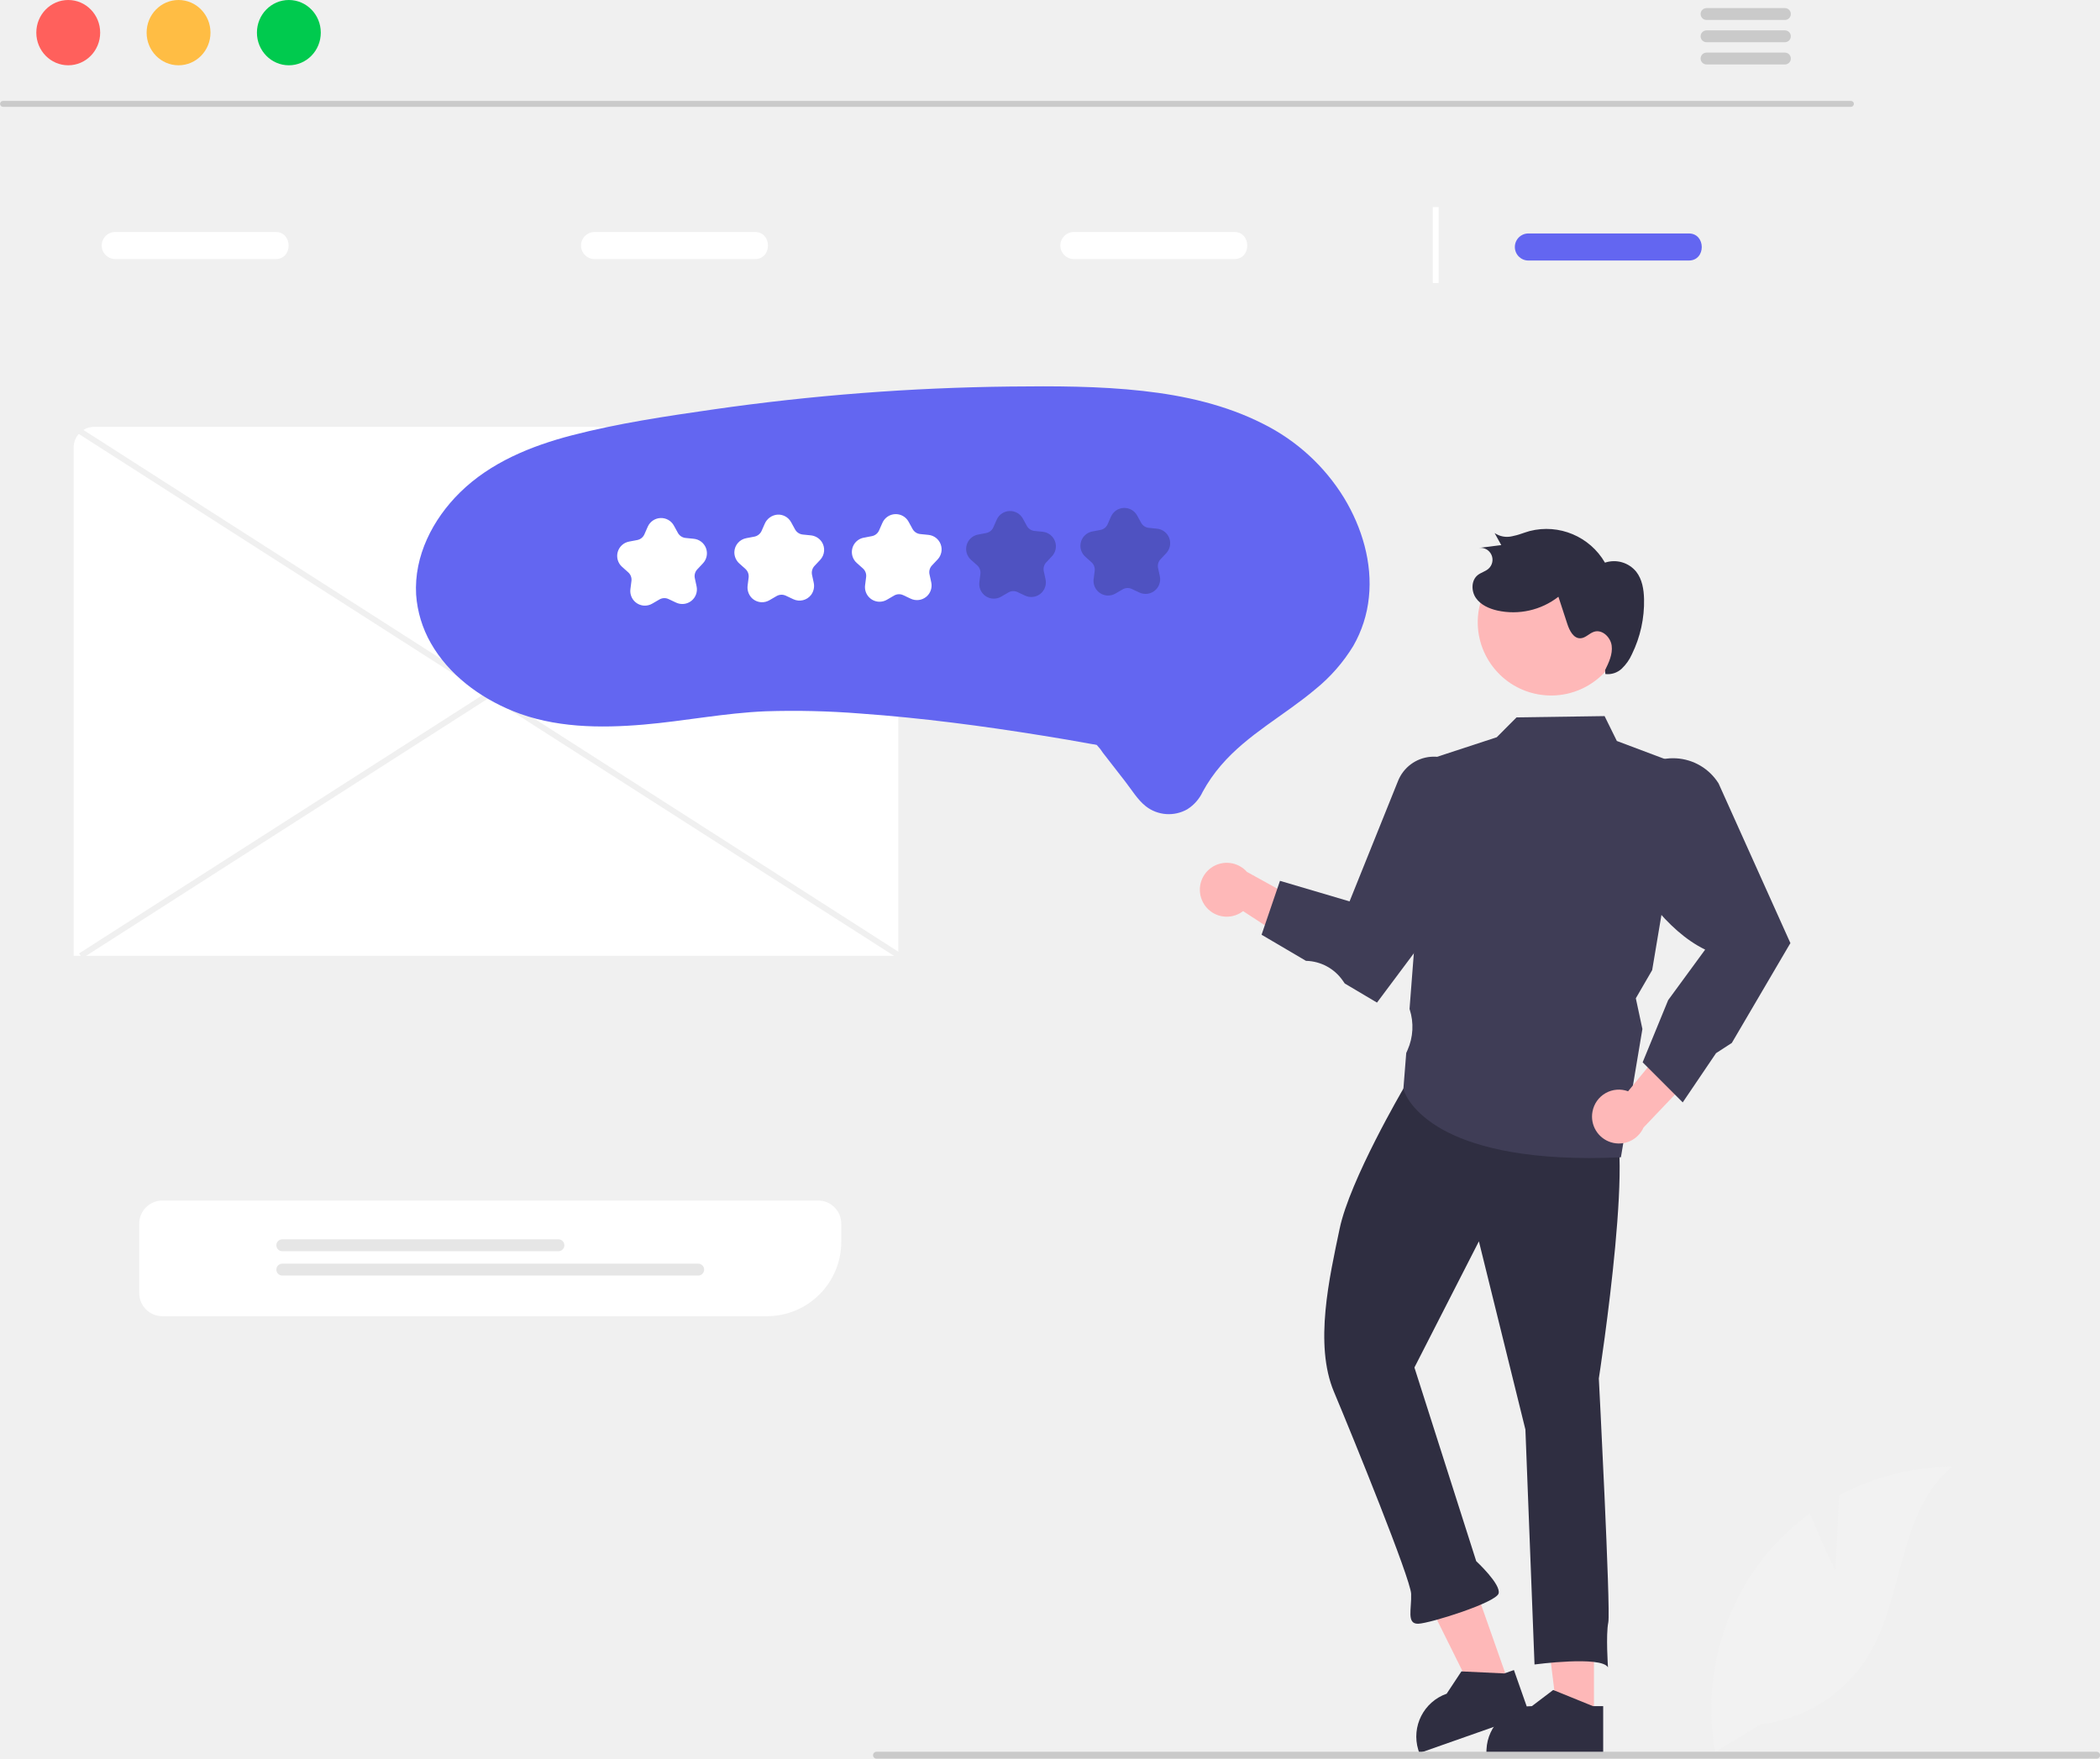
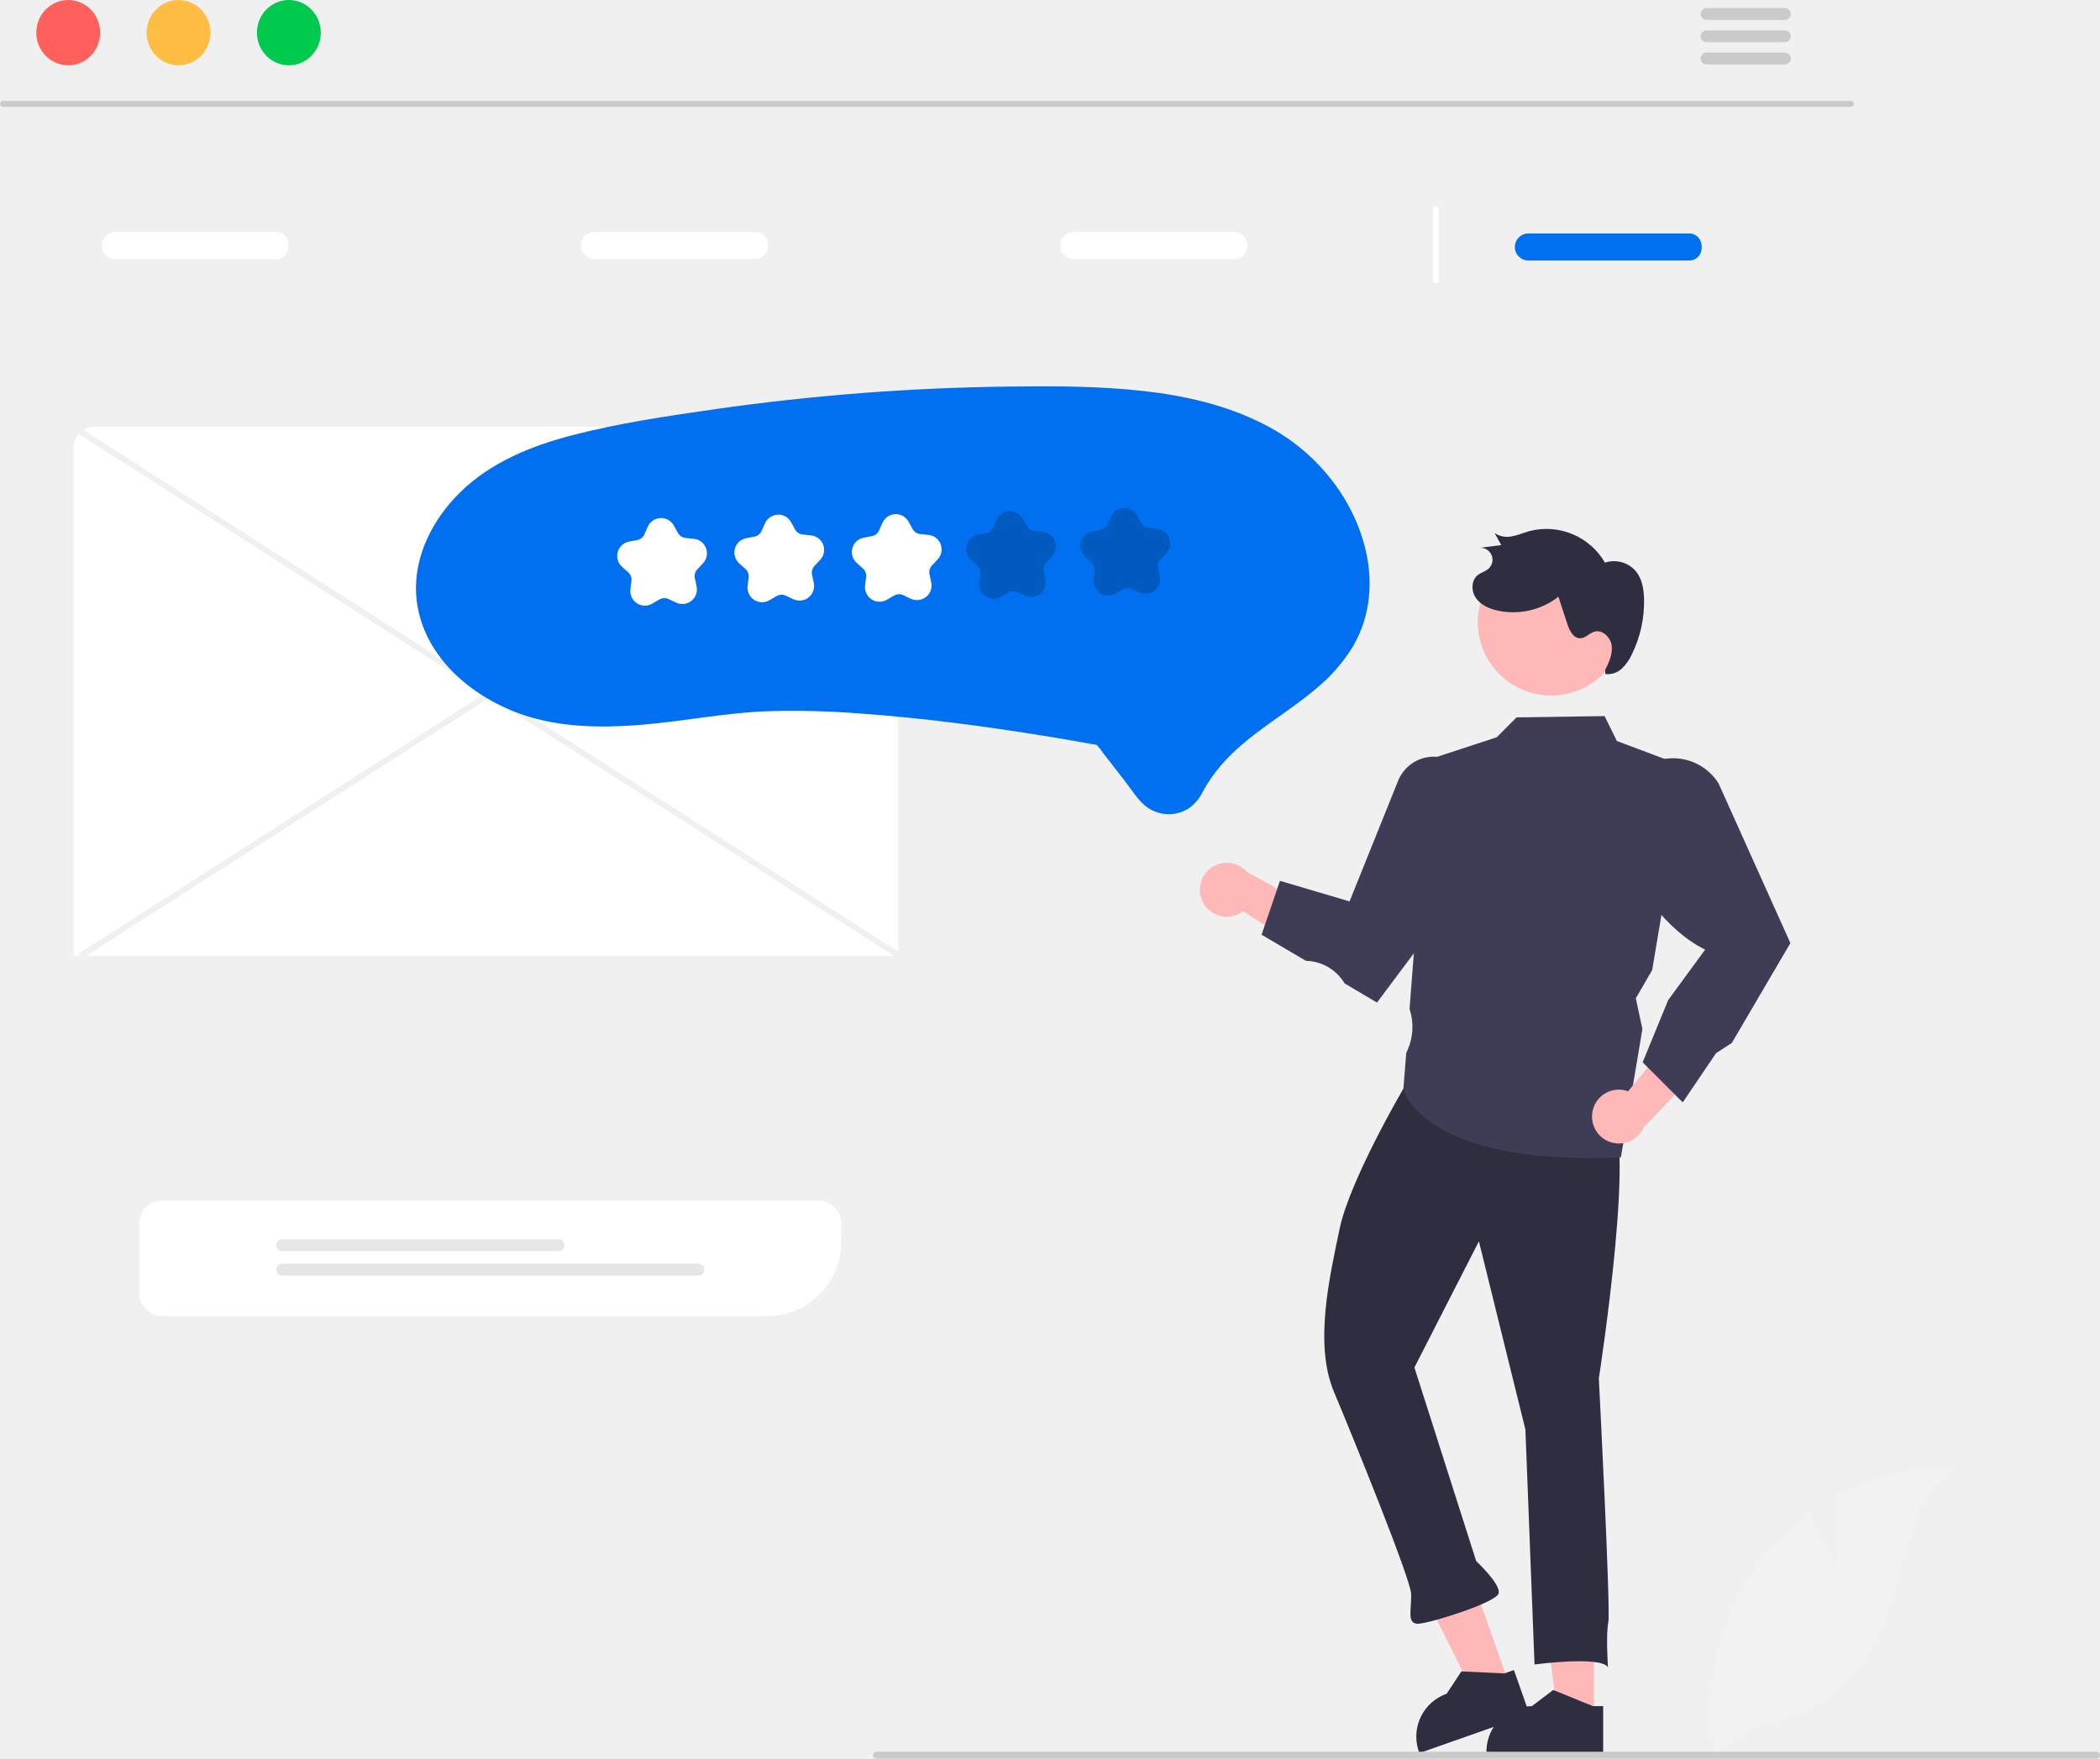
<svg xmlns="http://www.w3.org/2000/svg" data-name="Layer 1" width="718.509" height="601.718" viewBox="0 0 718.509 601.718">
  <path d="M895.346,200.623H263.022a1.016,1.016,0,0,1,0-2.031H895.346a1.016,1.016,0,0,1,0,2.031Z" transform="translate(-262.029 -164.07)" fill="#cacaca" />
  <ellipse cx="23.348" cy="11.169" rx="10.925" ry="11.169" fill="#FF605C" />
  <ellipse cx="61.09" cy="11.169" rx="10.925" ry="11.169" fill="#FFBD44" />
  <ellipse cx="98.832" cy="11.169" rx="10.925" ry="11.169" fill="#00CA4E" />
  <path d="M872.729,166.838h-26.81a2.03,2.03,0,0,0,0,4.06h26.81a2.03,2.03,0,0,0,0-4.06Z" transform="translate(-262.029 -164.07)" fill="#cacaca" />
  <path d="M872.729,174.458h-26.81a2.03,2.03,0,0,0,0,4.06h26.81a2.03,2.03,0,0,0,0-4.06Z" transform="translate(-262.029 -164.07)" fill="#cacaca" />
  <path d="M872.729,182.068h-26.81a2.03,2.03,0,0,0,0,4.06h26.81a2.03,2.03,0,0,0,0-4.06Z" transform="translate(-262.029 -164.07)" fill="#cacaca" />
  <path d="M862.717,234.906H286.777a12.048,12.048,0,0,0-12.03,12.03v1.94a12.048,12.048,0,0,0,12.03,12.03H862.717a12.048,12.048,0,0,0,12.03-12.03v-1.94A12.048,12.048,0,0,0,862.717,234.906Z" transform="translate(-262.029 -164.07)" fill="#f0f0f0" />
  <path d="M356.282,252.706H301.459a4.629,4.629,0,0,1,0-9.259h54.823C362.253,243.364,362.312,252.79,356.282,252.706Z" transform="translate(-262.029 -164.07)" fill="#fff" />
  <path d="M520.282,252.706H465.459a4.629,4.629,0,0,1,0-9.259h54.823C526.253,243.364,526.312,252.79,520.282,252.706Z" transform="translate(-262.029 -164.07)" fill="#fff" />
  <path d="M684.282,252.706H629.459a4.629,4.629,0,0,1,0-9.259h54.823C690.253,243.364,690.312,252.79,684.282,252.706Z" transform="translate(-262.029 -164.07)" fill="#fff" />
-   <path d="M839.782,253.206H784.959a4.629,4.629,0,0,1,0-9.259h54.823C845.753,243.864,845.812,253.29,839.782,253.206Z" transform="translate(-262.029 -164.07)" fill="#6366F1" />
+   <path d="M839.782,253.206H784.959a4.629,4.629,0,0,1,0-9.259h54.823C845.753,243.864,845.812,253.29,839.782,253.206Z" transform="translate(-262.029 -164.07)" fill="#0070F0" />
  <rect x="490.218" y="70.836" width="2" height="26" fill="#fff" />
  <path d="M547.292,619.718H312.239a7.909,7.909,0,0,1-7.9-7.9V577.393a7.909,7.909,0,0,1,7.9-7.9H547.292a7.909,7.909,0,0,1,7.9,7.9V611.819A7.909,7.909,0,0,1,547.292,619.718Z" transform="translate(-262.029 -164.07)" fill="#f0f0f0" />
  <path d="M524.454,614.39H317.569a7.909,7.909,0,0,1-7.9-7.9v-23.764a7.909,7.909,0,0,1,7.9-7.9h224.395a7.909,7.909,0,0,1,7.9,7.9v6.254A25.438,25.438,0,0,1,524.454,614.39Z" transform="translate(-262.029 -164.07)" fill="#fff" />
  <path d="M453.09,592.157H358.617a2.037,2.037,0,1,1,0-4.075h94.473a2.037,2.037,0,0,1,0,4.075Z" transform="translate(-262.029 -164.07)" fill="#e6e6e6" />
  <path d="M500.915,600.49H358.617a2.037,2.037,0,1,1,0-4.075H500.915a2.037,2.037,0,0,1,0,4.075Z" transform="translate(-262.029 -164.07)" fill="#e6e6e6" />
  <path d="M562.307,530.106H294.297a8.076,8.076,0,0,1-8.066-8.066V317.172a8.075,8.075,0,0,1,8.066-8.066H562.307a8.075,8.075,0,0,1,8.066,8.066V522.04A8.076,8.076,0,0,1,562.307,530.106Z" transform="translate(-262.029 -164.07)" fill="#fff" />
  <path d="M562.307,531.106H294.297a9.077,9.077,0,0,1-9.066-9.066V317.172a9.077,9.077,0,0,1,9.066-9.066H562.307a9.077,9.077,0,0,1,9.066,9.066V522.04A9.077,9.077,0,0,1,562.307,531.106Zm-268.01-221a7.074,7.074,0,0,0-7.066,7.066V522.04a7.074,7.074,0,0,0,7.066,7.066H562.307a7.074,7.074,0,0,0,7.066-7.066V317.172a7.074,7.074,0,0,0-7.066-7.066Z" transform="translate(-262.029 -164.07)" fill="#f0f0f0" />
  <path d="M286.85,491.106V522.04a7.458,7.458,0,0,0,7.447,7.447H562.307a7.458,7.458,0,0,0,7.447-7.447V491.106Z" transform="translate(-262.029 -164.07)" fill="#f0f0f0" />
  <rect x="428.295" y="234.4" width="2" height="333.56" transform="translate(-402.0729 382.3417) rotate(-57.37135)" fill="#f0f0f0" />
  <rect x="263.309" y="400.18" width="333.56" height="2" transform="translate(-410.4665 131.1432) rotate(-32.62865)" fill="#f0f0f0" />
  <polygon points="545.364 587.788 532.974 587.787 527.079 539.998 545.366 539.999 545.364 587.788" fill="#FEB8B8" />
  <path d="M807.063,747.809l-13.22-5.37-.39-.16-7.3,5.53a15.542,15.542,0,0,0-15.53,14.87c-.02.22-.02.45-.02.68v.51h39.95v-16.06Z" transform="translate(-262.029 -164.07)" fill="#2f2e41" />
  <polygon points="516.348 576.258 504.66 580.37 483.238 537.245 500.488 531.177 516.348 576.258" fill="#FEB8B8" />
  <path d="M776.722,736.618l-14.253-.678-.421-.022-5.051,7.639a15.542,15.542,0,0,0-9.714,19.182c.054.214.13.431.207.648l.169.481,37.685-13.26L780.014,735.46Z" transform="translate(-262.029 -164.07)" fill="#2f2e41" />
  <path d="M811.771,545.8c11.335-.44-2.706,89.89-2.706,89.89s4.107,79.305,3.237,83.467-.11,15.386-.11,15.386c-2.221-4.042-25.132-.991-25.132-.991l-3.117-80.376-15.913-64.4-22.062,43.168,21.146,66.261s8.563,7.924,7.653,11.055-23.341,10.193-27.463,10.353-2.261-5.072-2.461-10.225-19.596-52.905-26.418-69.152-1.518-39.157,1.964-55.805,21.803-47.889,21.803-47.889C764.933,510.893,800.436,546.239,811.771,545.8Z" transform="translate(-262.029 -164.07)" fill="#2f2e41" />
  <path d="M673.634,472.802a9.159,9.159,0,0,0,13.72,2.995l27.258,17.784-.083-16.913L688.657,462.373a9.208,9.208,0,0,0-15.024,10.428Z" transform="translate(-262.029 -164.07)" fill="#FEB8B8" />
  <path d="M805.884,560.28c-28.11.001-43.601-5.626-51.827-10.65-10.059-6.144-11.78-12.622-11.848-12.896l-.02-.078.979-12.32.428-.959a19.505,19.505,0,0,0,.734-14.007l-.031-.095.008-.099,6.573-85.245,23.26-7.619,6.767-6.799,30.127-.437,4.198,8.51,23.751,8.941L827.315,495.986l-5.594,9.642L823.972,516.13l-.016.095-7.338,43.8-.404.018Q810.785,560.285,805.884,560.28Z" transform="translate(-262.029 -164.07)" fill="#3f3d56" />
  <path d="M733.162,507.099l-11.028-6.538-.691-.998a15.734,15.734,0,0,0-12.454-6.748l-.128-.004L693.672,483.881l6.296-18.443,23.81,7.034,16.6-41.245a13.199,13.199,0,0,1,23.476-2.006,13.624,13.624,0,0,1,1.967,7.205v26.987l-.1.134Z" transform="translate(-262.029 -164.07)" fill="#3f3d56" />
  <path d="M806.889,544.418a9.159,9.159,0,0,1,12.187-6.979l20.656-25.152,5.002,16.156-20.382,21.408a9.208,9.208,0,0,1-17.462-5.433Z" transform="translate(-262.029 -164.07)" fill="#FEB8B8" />
  <path d="M837.773,541.239,824.057,527.522l8.731-21.274,12.654-17.278c-13.484-6.564-23.605-22.115-30.939-34.988l-.083-.145,1.826-14.304a18.367,18.367,0,0,1,3.874-9.143,18.37,18.37,0,0,1,29.909,1.709l24.592,54.668-.277.413-19.78,33.719-5.398,3.501Z" transform="translate(-262.029 -164.07)" fill="#3f3d56" />
  <path d="M817.602,380.403a25.105,25.105,0,0,1-49.751-6.771l.049-.356a25.105,25.105,0,0,1,49.694,7.126Z" transform="translate(-262.029 -164.07)" fill="#FEB8B8" />
  <path d="M811.213,393.333c1.289-2.619,2.614-5.43,2.251-8.327s-3.203-5.665-5.992-4.804c-1.668.515-2.928,2.162-4.672,2.246-2.399.116-3.774-2.629-4.521-4.912l-3.041-9.297a25.154,25.154,0,0,1-20.891,4.721c-2.823-.646-5.676-1.904-7.332-4.28s-1.646-6.062.625-7.858c1.114-.881,2.596-1.216,3.661-2.156a4.102,4.102,0,0,0-3.276-7.139l7.657-.957-2.281-4.126a7.535,7.535,0,0,0,5.992,1.099c2.06-.371,4-1.219,6.015-1.785a23.152,23.152,0,0,1,25.754,10.815,9.802,9.802,0,0,1,10.687,3.086c2.05,2.602,2.607,6.073,2.687,9.384a40.715,40.715,0,0,1-4.15,18.86,15.451,15.451,0,0,1-3.487,4.946,6.978,6.978,0,0,1-5.601,1.832" transform="translate(-262.029 -164.07)" fill="#2f2e41" />
-   <path d="M404.402,367.503a38.992,38.992,0,0,0,5.04,16.616c6.127,10.761,16.635,18.552,27.952,23.183,14.139,5.786,29.9,5.964,44.905,4.674,13.937-1.198,27.732-3.976,41.72-4.548a290.674,290.674,0,0,1,32.435.774c20.932,1.486,41.776,4.242,62.487,7.584q8.413,1.341,16.791,2.881a8.305,8.305,0,0,1,1.559.29c.101.042.264.009.357.068.169.106-.682-.269-.166.157A15.474,15.474,0,0,1,639.394,421.642l7.649,9.843c2.193,2.823,4.229,6.252,7.064,8.477a12.791,12.791,0,0,0,14.159.987,14.15,14.15,0,0,0,5.265-5.981,51.617,51.617,0,0,1,6.261-9.038c9.1-10.616,21.747-17.145,32.325-26.077a57.575,57.575,0,0,0,12.928-14.778,41.79,41.79,0,0,0,5.341-16.595c1.267-11.871-2.376-23.978-8.503-34.077a68.072,68.072,0,0,0-27.634-25.294c-12.802-6.522-26.968-9.699-41.168-11.282-15.076-1.681-30.328-1.676-45.478-1.506q-25.504.284-50.915,2.243-25.446,1.97-50.691,5.599c-16.149,2.322-32.496,4.742-48.304,8.85-13.965,3.629-27.89,9.302-38.319,19.581C410.103,341.735,403.654,354.241,404.402,367.503Z" transform="translate(-262.029 -164.07)" fill="#6366F1" />
+   <path d="M404.402,367.503a38.992,38.992,0,0,0,5.04,16.616c6.127,10.761,16.635,18.552,27.952,23.183,14.139,5.786,29.9,5.964,44.905,4.674,13.937-1.198,27.732-3.976,41.72-4.548a290.674,290.674,0,0,1,32.435.774c20.932,1.486,41.776,4.242,62.487,7.584q8.413,1.341,16.791,2.881a8.305,8.305,0,0,1,1.559.29c.101.042.264.009.357.068.169.106-.682-.269-.166.157A15.474,15.474,0,0,1,639.394,421.642l7.649,9.843c2.193,2.823,4.229,6.252,7.064,8.477a12.791,12.791,0,0,0,14.159.987,14.15,14.15,0,0,0,5.265-5.981,51.617,51.617,0,0,1,6.261-9.038c9.1-10.616,21.747-17.145,32.325-26.077a57.575,57.575,0,0,0,12.928-14.778,41.79,41.79,0,0,0,5.341-16.595c1.267-11.871-2.376-23.978-8.503-34.077a68.072,68.072,0,0,0-27.634-25.294c-12.802-6.522-26.968-9.699-41.168-11.282-15.076-1.681-30.328-1.676-45.478-1.506q-25.504.284-50.915,2.243-25.446,1.97-50.691,5.599c-16.149,2.322-32.496,4.742-48.304,8.85-13.965,3.629-27.89,9.302-38.319,19.581C410.103,341.735,403.654,354.241,404.402,367.503Z" transform="translate(-262.029 -164.07)" fill="#0070F0" />
  <path d="M482.463,371.28a5.007,5.007,0,0,1-4.743-5.624l.359-2.825a3.373,3.373,0,0,0-1.098-2.937l-2.122-1.896a4.993,4.993,0,0,1,2.395-8.628l2.797-.531a3.367,3.367,0,0,0,2.453-1.949l1.148-2.607a4.994,4.994,0,0,1,8.947-.388l1.369,2.496a3.368,3.368,0,0,0,2.615,1.733l2.832.286a4.993,4.993,0,0,1,3.134,8.389l-1.95,2.074a3.361,3.361,0,0,0-.838,3.019l.602,2.784a4.993,4.993,0,0,1-7.009,5.572l-2.575-1.213a3.36,3.36,0,0,0-3.132.135l-2.461,1.433A4.999,4.999,0,0,1,482.463,371.28Z" transform="translate(-262.029 -164.07)" fill="#fff" />
  <path d="M522.558,370.115a5.043,5.043,0,0,1-3.363-1.502,5.173,5.173,0,0,1-1.354-4.323l.329-2.592a3.432,3.432,0,0,0-1.118-2.992l-1.968-1.759a5.133,5.133,0,0,1-1.799-4.029,4.991,4.991,0,0,1,4.065-4.715l2.765-.525a3.431,3.431,0,0,0,2.5-1.988l1.03-2.34a5.225,5.225,0,0,1,4.406-3.206,4.968,4.968,0,0,1,4.644,2.584l1.353,2.467a3.433,3.433,0,0,0,2.665,1.765l2.625.265a5.131,5.131,0,0,1,3.825,2.204,4.993,4.993,0,0,1-.518,6.202l-1.928,2.049a3.43,3.43,0,0,0-.854,3.075l.556,2.571a5.155,5.155,0,0,1-.906,4.319,4.98,4.98,0,0,1-6.064,1.435l-2.549-1.201a3.429,3.429,0,0,0-3.187.139l-2.432,1.416A4.999,4.999,0,0,1,522.558,370.115Z" transform="translate(-262.029 -164.07)" fill="#fff" />
  <path d="M562.757,369.945a5.007,5.007,0,0,1-4.743-5.624l.359-2.825a3.373,3.373,0,0,0-1.098-2.937l-2.122-1.896a4.993,4.993,0,0,1,2.395-8.628l2.797-.531a3.367,3.367,0,0,0,2.453-1.949l1.148-2.607a4.994,4.994,0,0,1,8.947-.388l1.369,2.496a3.368,3.368,0,0,0,2.614,1.733l2.832.286a4.993,4.993,0,0,1,3.134,8.389l-1.95,2.074a3.361,3.361,0,0,0-.838,3.019l.602,2.784a4.993,4.993,0,0,1-7.009,5.572l-2.575-1.213a3.36,3.36,0,0,0-3.132.135l-2.461,1.433A4.999,4.999,0,0,1,562.757,369.945Z" transform="translate(-262.029 -164.07)" fill="#fff" />
  <path d="M601.858,368.884a5.007,5.007,0,0,1-4.743-5.624l.359-2.825a3.373,3.373,0,0,0-1.098-2.937l-2.122-1.896a4.993,4.993,0,0,1,2.395-8.628l2.797-.531a3.367,3.367,0,0,0,2.453-1.949l1.148-2.607a4.994,4.994,0,0,1,8.947-.388l1.369,2.496a3.368,3.368,0,0,0,2.614,1.733l2.832.286a4.993,4.993,0,0,1,3.134,8.389l-1.95,2.074a3.361,3.361,0,0,0-.838,3.019l.602,2.784a4.993,4.993,0,0,1-7.009,5.572l-2.575-1.213a3.36,3.36,0,0,0-3.132.135l-2.461,1.433A4.999,4.999,0,0,1,601.858,368.884Z" transform="translate(-262.029 -164.07)" opacity="0.2" />
  <path d="M640.959,367.824a5.007,5.007,0,0,1-4.743-5.624l.359-2.825a3.373,3.373,0,0,0-1.098-2.937l-2.122-1.896a4.993,4.993,0,0,1,2.395-8.628l2.797-.531a3.367,3.367,0,0,0,2.453-1.949l1.148-2.607a4.994,4.994,0,0,1,8.947-.388l1.369,2.496a3.368,3.368,0,0,0,2.615,1.733l2.832.286a4.993,4.993,0,0,1,3.134,8.389l-1.95,2.074a3.361,3.361,0,0,0-.838,3.019l.602,2.784a4.993,4.993,0,0,1-7.009,5.572l-2.575-1.213a3.36,3.36,0,0,0-3.132.135l-2.461,1.433A4.999,4.999,0,0,1,640.959,367.824Z" transform="translate(-262.029 -164.07)" opacity="0.2" />
  <path d="M890.071,701.439,891.215,675.72a83.066,83.066,0,0,1,38.745-9.808c-18.608,15.214-16.283,44.541-28.899,65A49.964,49.964,0,0,1,864.421,754.001l-15.572,9.534a83.724,83.724,0,0,1,17.647-67.845,80.874,80.874,0,0,1,14.863-13.81C885.088,691.714,890.071,701.439,890.071,701.439Z" transform="translate(-262.029 -164.07)" fill="#f2f2f2" />
  <path d="M979.347,765.788H561.965a1.191,1.191,0,1,1,0-2.381H979.347a1.191,1.191,0,1,1,0,2.381Z" transform="translate(-262.029 -164.07)" fill="#cacaca" />
</svg>
